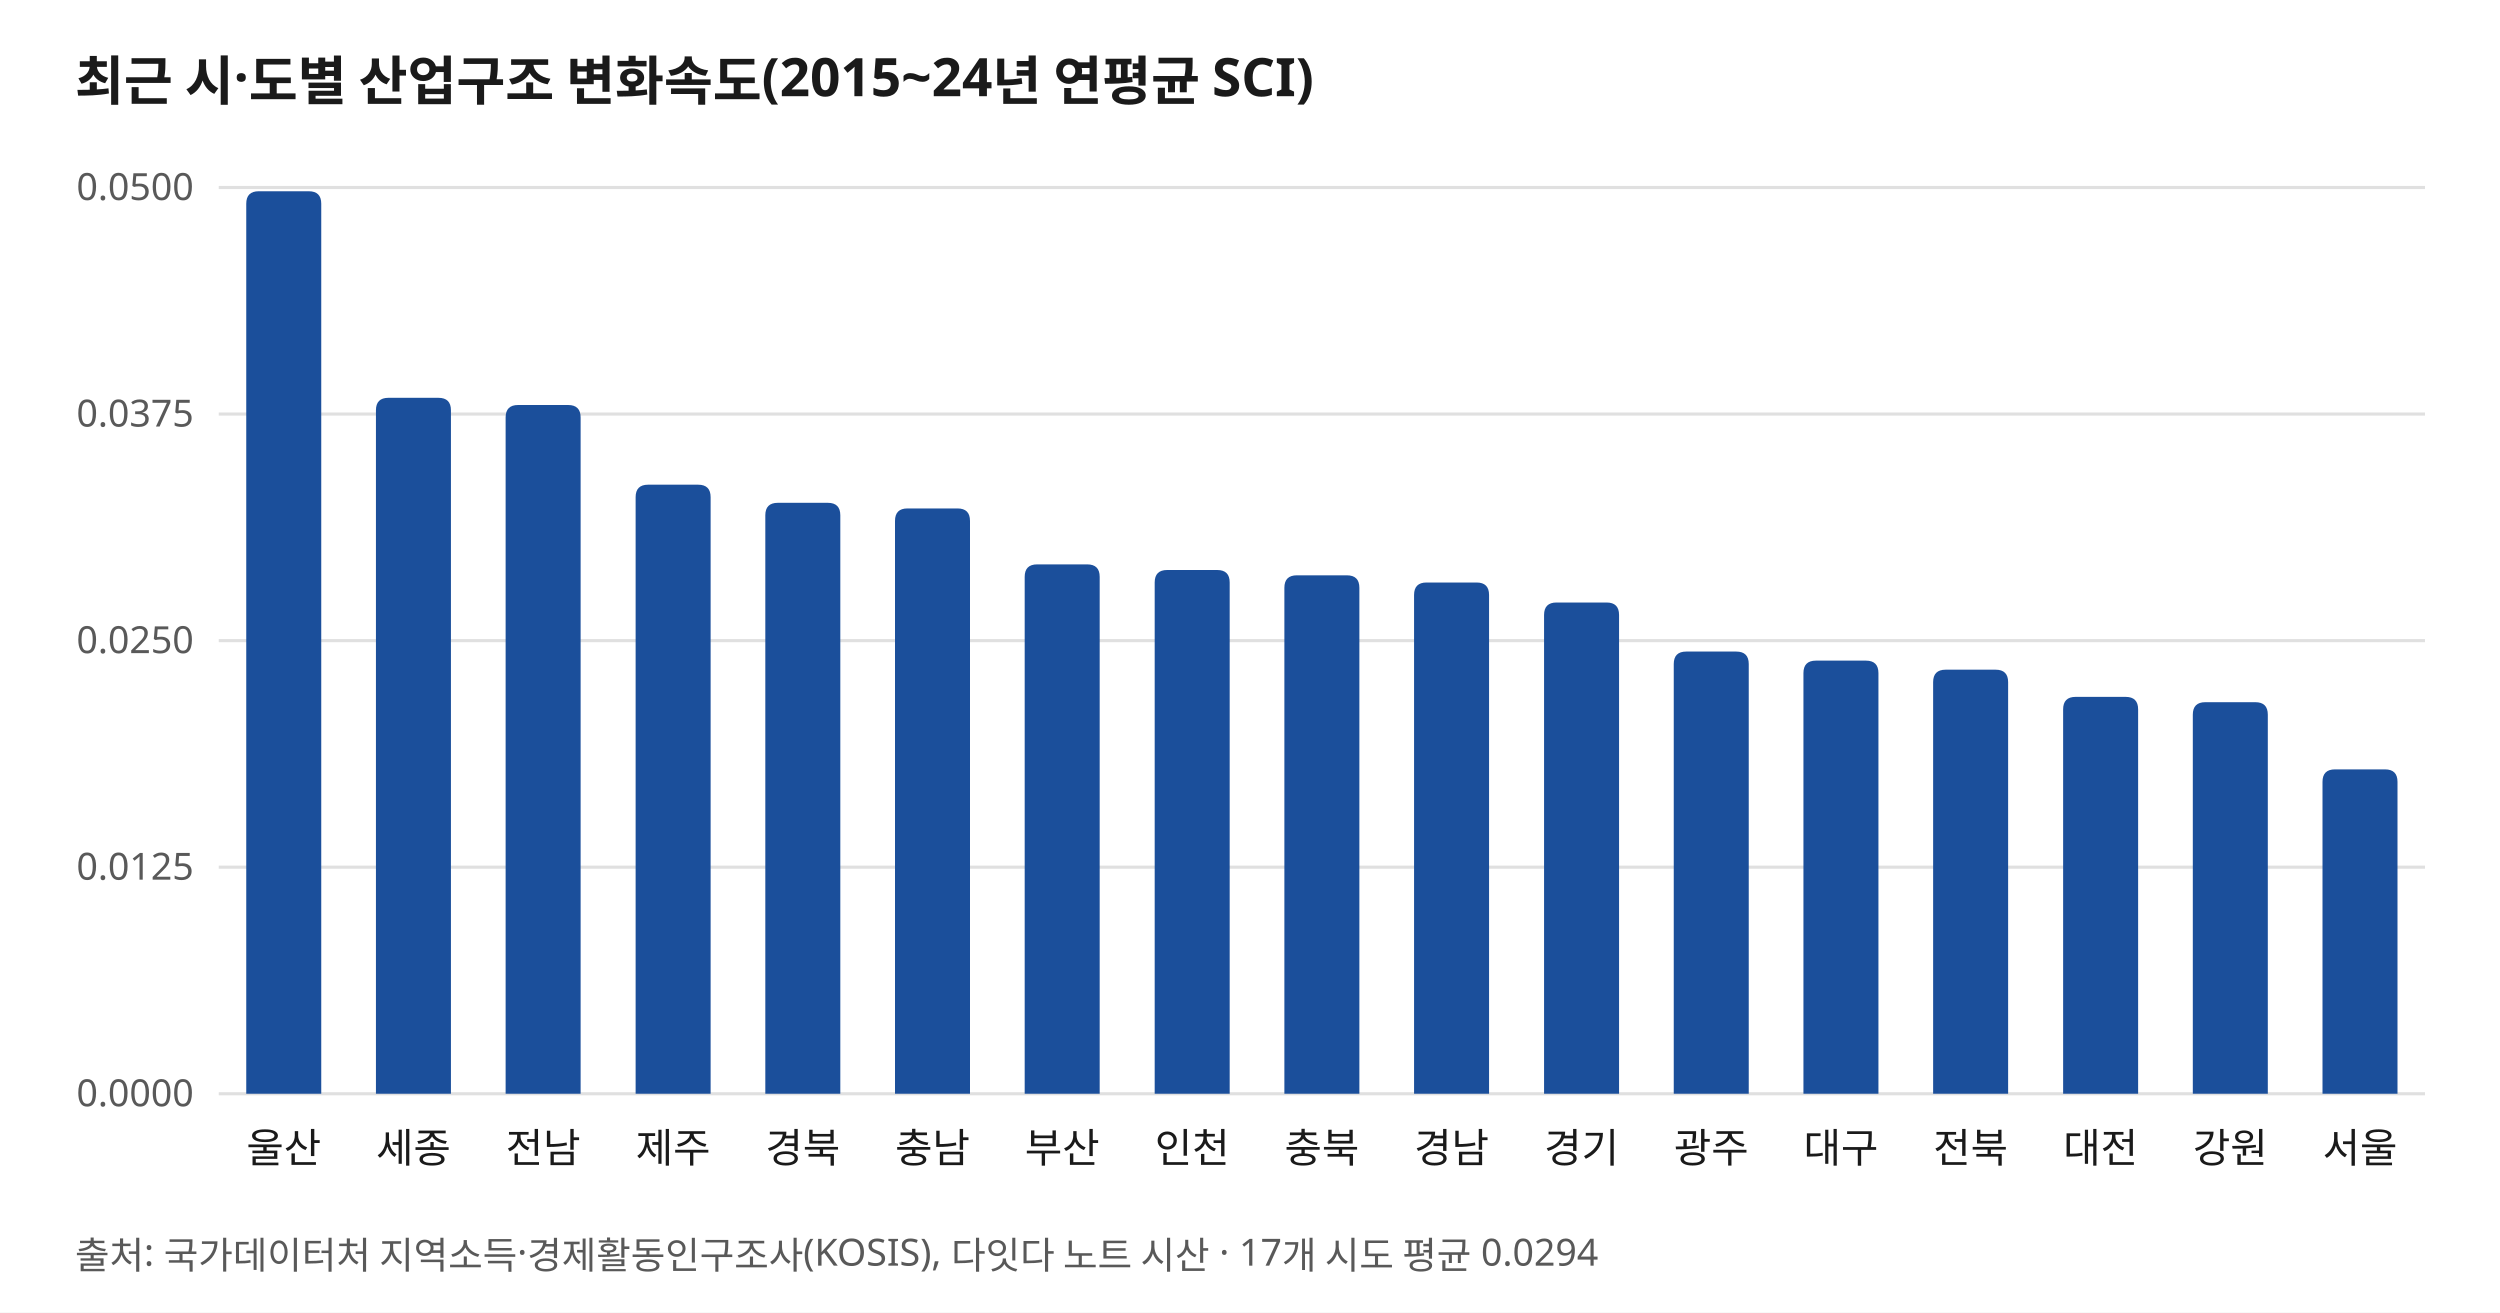
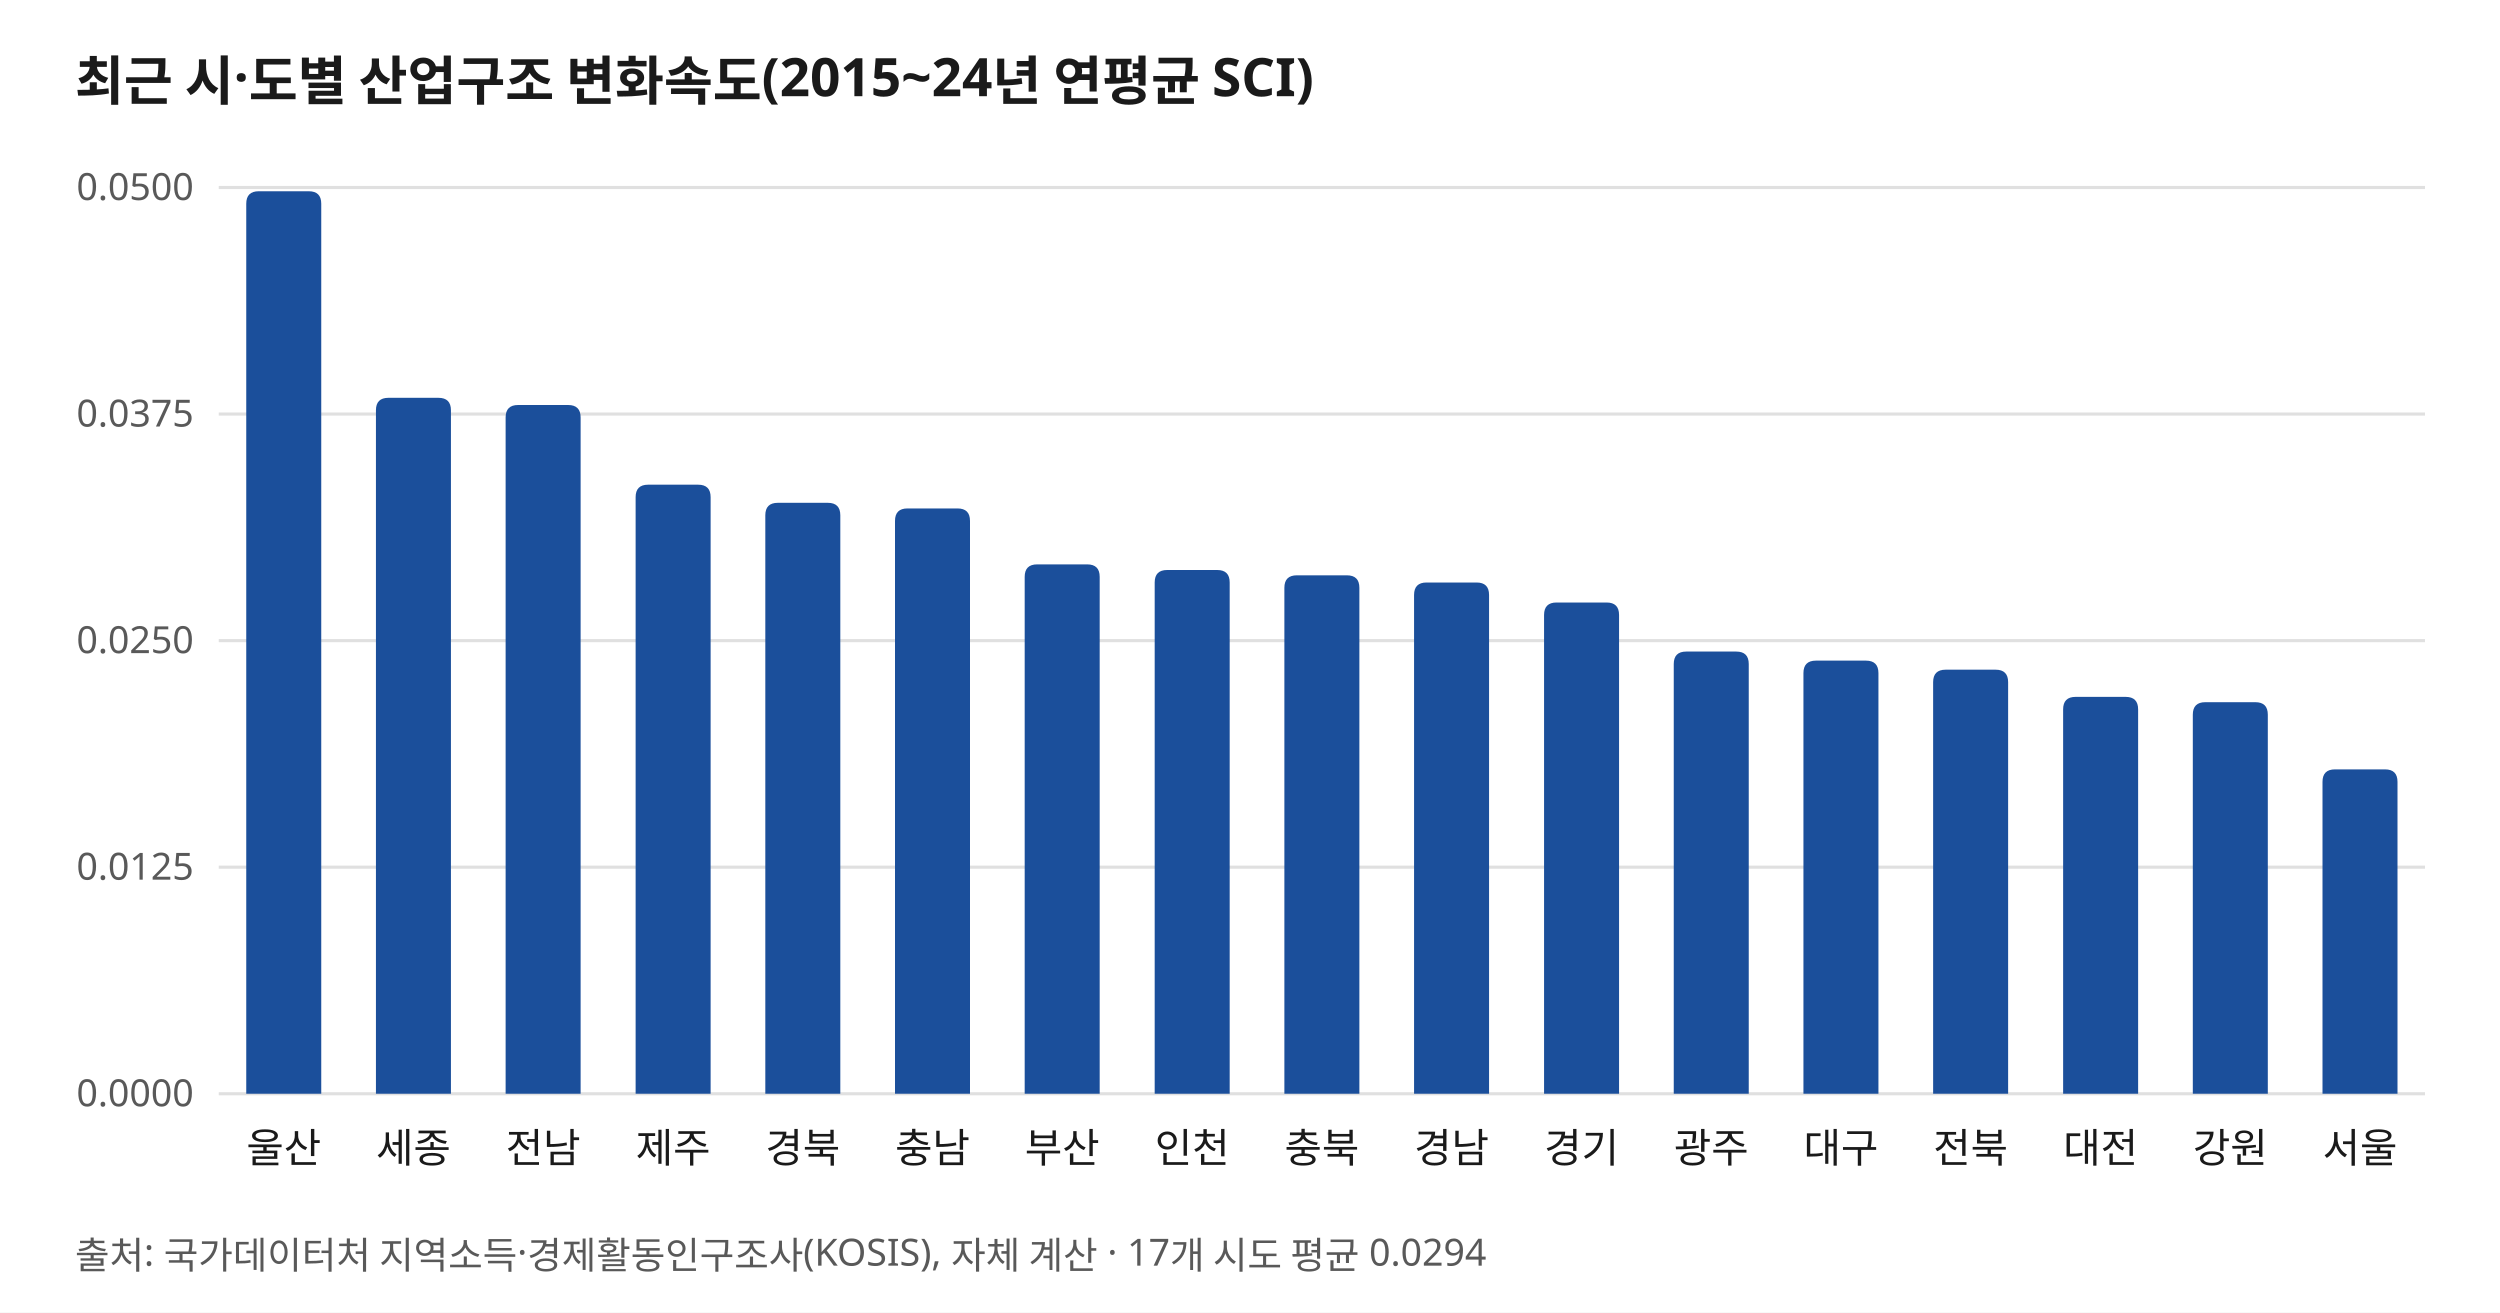
<svg xmlns="http://www.w3.org/2000/svg" width="800" height="420" viewBox="0 0 800 420" role="img" aria-label="최근 시·도별 산업구조 변화속도(2015~24년 연평균 SCI)">
  <rect width="800" height="420" fill="#ffffff" />
  <text x="24.0" y="32.0" font-size="17" fill="#1a1a1a" text-anchor="start" font-weight="700" font-family="'Pretendard Variable',Pretendard,'Malgun Gothic','Apple SD Gothic Neo',sans-serif">최근 시·도별 산업구조 변화속도(2015~24년 연평균 SCI)</text>
  <line x1="70" y1="350.0" x2="776" y2="350.0" stroke="#e0e0e0" stroke-width="1" />
  <text x="62.0" y="354.0" font-size="12" fill="#595959" text-anchor="end" font-weight="400" font-family="'Pretendard Variable',Pretendard,'Malgun Gothic','Apple SD Gothic Neo',sans-serif">0.0000</text>
  <line x1="70" y1="277.5" x2="776" y2="277.5" stroke="#e0e0e0" stroke-width="1" />
  <text x="62.0" y="281.5" font-size="12" fill="#595959" text-anchor="end" font-weight="400" font-family="'Pretendard Variable',Pretendard,'Malgun Gothic','Apple SD Gothic Neo',sans-serif">0.0125</text>
  <line x1="70" y1="205.0" x2="776" y2="205.0" stroke="#e0e0e0" stroke-width="1" />
  <text x="62.0" y="209.0" font-size="12" fill="#595959" text-anchor="end" font-weight="400" font-family="'Pretendard Variable',Pretendard,'Malgun Gothic','Apple SD Gothic Neo',sans-serif">0.0250</text>
  <line x1="70" y1="132.5" x2="776" y2="132.5" stroke="#e0e0e0" stroke-width="1" />
  <text x="62.0" y="136.5" font-size="12" fill="#595959" text-anchor="end" font-weight="400" font-family="'Pretendard Variable',Pretendard,'Malgun Gothic','Apple SD Gothic Neo',sans-serif">0.0375</text>
  <line x1="70" y1="60.0" x2="776" y2="60.0" stroke="#e0e0e0" stroke-width="1" />
  <text x="62.0" y="64.0" font-size="12" fill="#595959" text-anchor="end" font-weight="400" font-family="'Pretendard Variable',Pretendard,'Malgun Gothic','Apple SD Gothic Neo',sans-serif">0.0500</text>
  <path d="M78.8,350.0 v-284.8 q0,-4 4,-4 h16.0 q4,0 4,4 v284.8 z" fill="#1B4F9B" />
  <text x="90.8" y="372.0" font-size="13" fill="#1a1a1a" text-anchor="middle" font-weight="400" font-family="'Pretendard Variable',Pretendard,'Malgun Gothic','Apple SD Gothic Neo',sans-serif">울산</text>
  <path d="M120.3,350.0 v-218.7 q0,-4 4,-4 h16.0 q4,0 4,4 v218.7 z" fill="#1B4F9B" />
  <text x="132.3" y="372.0" font-size="13" fill="#1a1a1a" text-anchor="middle" font-weight="400" font-family="'Pretendard Variable',Pretendard,'Malgun Gothic','Apple SD Gothic Neo',sans-serif">세종</text>
  <path d="M161.8,350.0 v-216.4 q0,-4 4,-4 h16.0 q4,0 4,4 v216.4 z" fill="#1B4F9B" />
  <text x="173.8" y="372.0" font-size="13" fill="#1a1a1a" text-anchor="middle" font-weight="400" font-family="'Pretendard Variable',Pretendard,'Malgun Gothic','Apple SD Gothic Neo',sans-serif">전남</text>
  <path d="M203.4,350.0 v-190.9 q0,-4 4,-4 h16.0 q4,0 4,4 v190.9 z" fill="#1B4F9B" />
  <text x="215.4" y="372.0" font-size="13" fill="#1a1a1a" text-anchor="middle" font-weight="400" font-family="'Pretendard Variable',Pretendard,'Malgun Gothic','Apple SD Gothic Neo',sans-serif">제주</text>
  <path d="M244.9,350.0 v-185.1 q0,-4 4,-4 h16.0 q4,0 4,4 v185.1 z" fill="#1B4F9B" />
  <text x="256.9" y="372.0" font-size="13" fill="#1a1a1a" text-anchor="middle" font-weight="400" font-family="'Pretendard Variable',Pretendard,'Malgun Gothic','Apple SD Gothic Neo',sans-serif">경북</text>
  <path d="M286.4,350.0 v-183.3 q0,-4 4,-4 h16.0 q4,0 4,4 v183.3 z" fill="#1B4F9B" />
  <text x="298.4" y="372.0" font-size="13" fill="#1a1a1a" text-anchor="middle" font-weight="400" font-family="'Pretendard Variable',Pretendard,'Malgun Gothic','Apple SD Gothic Neo',sans-serif">충남</text>
  <path d="M327.9,350.0 v-165.4 q0,-4 4,-4 h16.0 q4,0 4,4 v165.4 z" fill="#1B4F9B" />
  <text x="339.9" y="372.0" font-size="13" fill="#1a1a1a" text-anchor="middle" font-weight="400" font-family="'Pretendard Variable',Pretendard,'Malgun Gothic','Apple SD Gothic Neo',sans-serif">부산</text>
  <path d="M369.5,350.0 v-163.6 q0,-4 4,-4 h16.0 q4,0 4,4 v163.6 z" fill="#1B4F9B" />
  <text x="381.5" y="372.0" font-size="13" fill="#1a1a1a" text-anchor="middle" font-weight="400" font-family="'Pretendard Variable',Pretendard,'Malgun Gothic','Apple SD Gothic Neo',sans-serif">인천</text>
  <path d="M411.0,350.0 v-161.9 q0,-4 4,-4 h16.0 q4,0 4,4 v161.9 z" fill="#1B4F9B" />
  <text x="423.0" y="372.0" font-size="13" fill="#1a1a1a" text-anchor="middle" font-weight="400" font-family="'Pretendard Variable',Pretendard,'Malgun Gothic','Apple SD Gothic Neo',sans-serif">충북</text>
  <path d="M452.5,350.0 v-159.6 q0,-4 4,-4 h16.0 q4,0 4,4 v159.6 z" fill="#1B4F9B" />
  <text x="464.5" y="372.0" font-size="13" fill="#1a1a1a" text-anchor="middle" font-weight="400" font-family="'Pretendard Variable',Pretendard,'Malgun Gothic','Apple SD Gothic Neo',sans-serif">경남</text>
  <path d="M494.1,350.0 v-153.2 q0,-4 4,-4 h16.0 q4,0 4,4 v153.2 z" fill="#1B4F9B" />
  <text x="506.1" y="372.0" font-size="13" fill="#1a1a1a" text-anchor="middle" font-weight="400" font-family="'Pretendard Variable',Pretendard,'Malgun Gothic','Apple SD Gothic Neo',sans-serif">경기</text>
  <path d="M535.6,350.0 v-137.5 q0,-4 4,-4 h16.0 q4,0 4,4 v137.5 z" fill="#1B4F9B" />
  <text x="547.6" y="372.0" font-size="13" fill="#1a1a1a" text-anchor="middle" font-weight="400" font-family="'Pretendard Variable',Pretendard,'Malgun Gothic','Apple SD Gothic Neo',sans-serif">광주</text>
  <path d="M577.1,350.0 v-134.6 q0,-4 4,-4 h16.0 q4,0 4,4 v134.6 z" fill="#1B4F9B" />
  <text x="589.1" y="372.0" font-size="13" fill="#1a1a1a" text-anchor="middle" font-weight="400" font-family="'Pretendard Variable',Pretendard,'Malgun Gothic','Apple SD Gothic Neo',sans-serif">대구</text>
  <path d="M618.6,350.0 v-131.7 q0,-4 4,-4 h16.0 q4,0 4,4 v131.7 z" fill="#1B4F9B" />
  <text x="630.6" y="372.0" font-size="13" fill="#1a1a1a" text-anchor="middle" font-weight="400" font-family="'Pretendard Variable',Pretendard,'Malgun Gothic','Apple SD Gothic Neo',sans-serif">전북</text>
  <path d="M660.2,350.0 v-123.0 q0,-4 4,-4 h16.0 q4,0 4,4 v123.0 z" fill="#1B4F9B" />
  <text x="672.2" y="372.0" font-size="13" fill="#1a1a1a" text-anchor="middle" font-weight="400" font-family="'Pretendard Variable',Pretendard,'Malgun Gothic','Apple SD Gothic Neo',sans-serif">대전</text>
  <path d="M701.7,350.0 v-121.3 q0,-4 4,-4 h16.0 q4,0 4,4 v121.3 z" fill="#1B4F9B" />
  <text x="713.7" y="372.0" font-size="13" fill="#1a1a1a" text-anchor="middle" font-weight="400" font-family="'Pretendard Variable',Pretendard,'Malgun Gothic','Apple SD Gothic Neo',sans-serif">강원</text>
  <path d="M743.2,350.0 v-99.8 q0,-4 4,-4 h16.0 q4,0 4,4 v99.8 z" fill="#1B4F9B" />
  <text x="755.2" y="372.0" font-size="13" fill="#1a1a1a" text-anchor="middle" font-weight="400" font-family="'Pretendard Variable',Pretendard,'Malgun Gothic','Apple SD Gothic Neo',sans-serif">서울</text>
  <text x="776.0" y="384.0" font-size="12" fill="#595959" text-anchor="end" font-weight="400" font-family="'Pretendard Variable',Pretendard,'Malgun Gothic','Apple SD Gothic Neo',sans-serif" />
-   <text x="24.0" y="406.0" font-size="12" fill="#595959" text-anchor="start" font-weight="400" font-family="'Pretendard Variable',Pretendard,'Malgun Gothic','Apple SD Gothic Neo',sans-serif">출처: 국가데이터처 지역소득·경제활동인구조사(KOSIS), 다잇다 노트 시산 · 17개 시도 평균 0.0294</text>
+   <text x="24.0" y="406.0" font-size="12" fill="#595959" text-anchor="start" font-weight="400" font-family="'Pretendard Variable',Pretendard,'Malgun Gothic','Apple SD Gothic Neo',sans-serif">출처: 국가데이터처 지역소득·경제활동인구조사(KOSIS), 자체 계산 · 17개 시도 평균 0.0294</text>
</svg>
